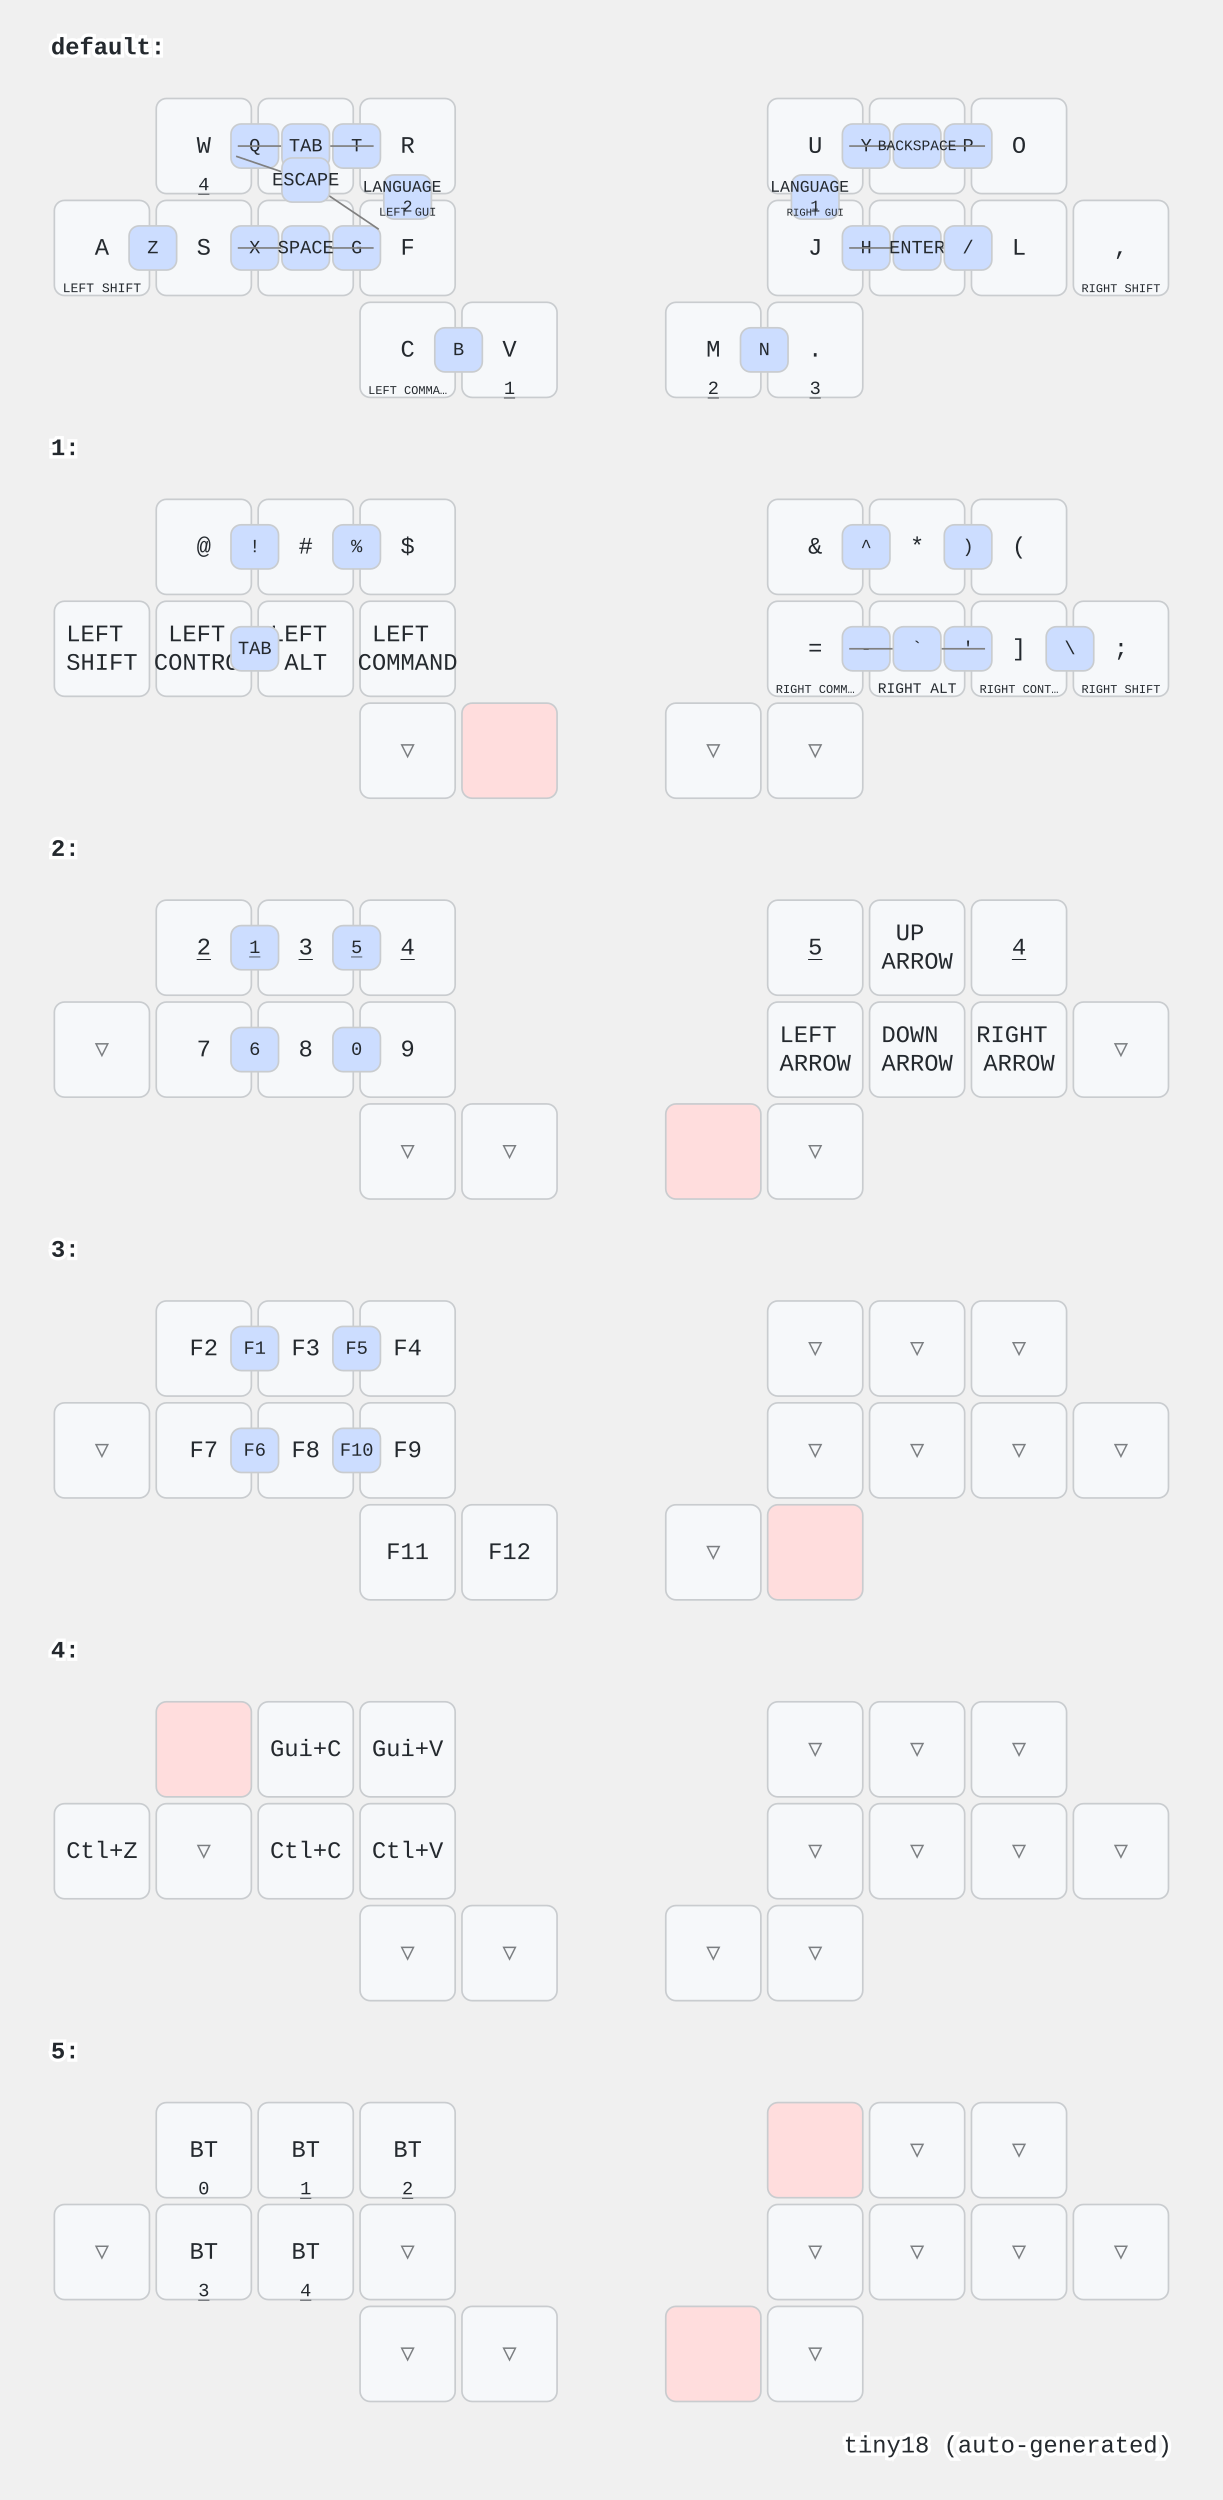
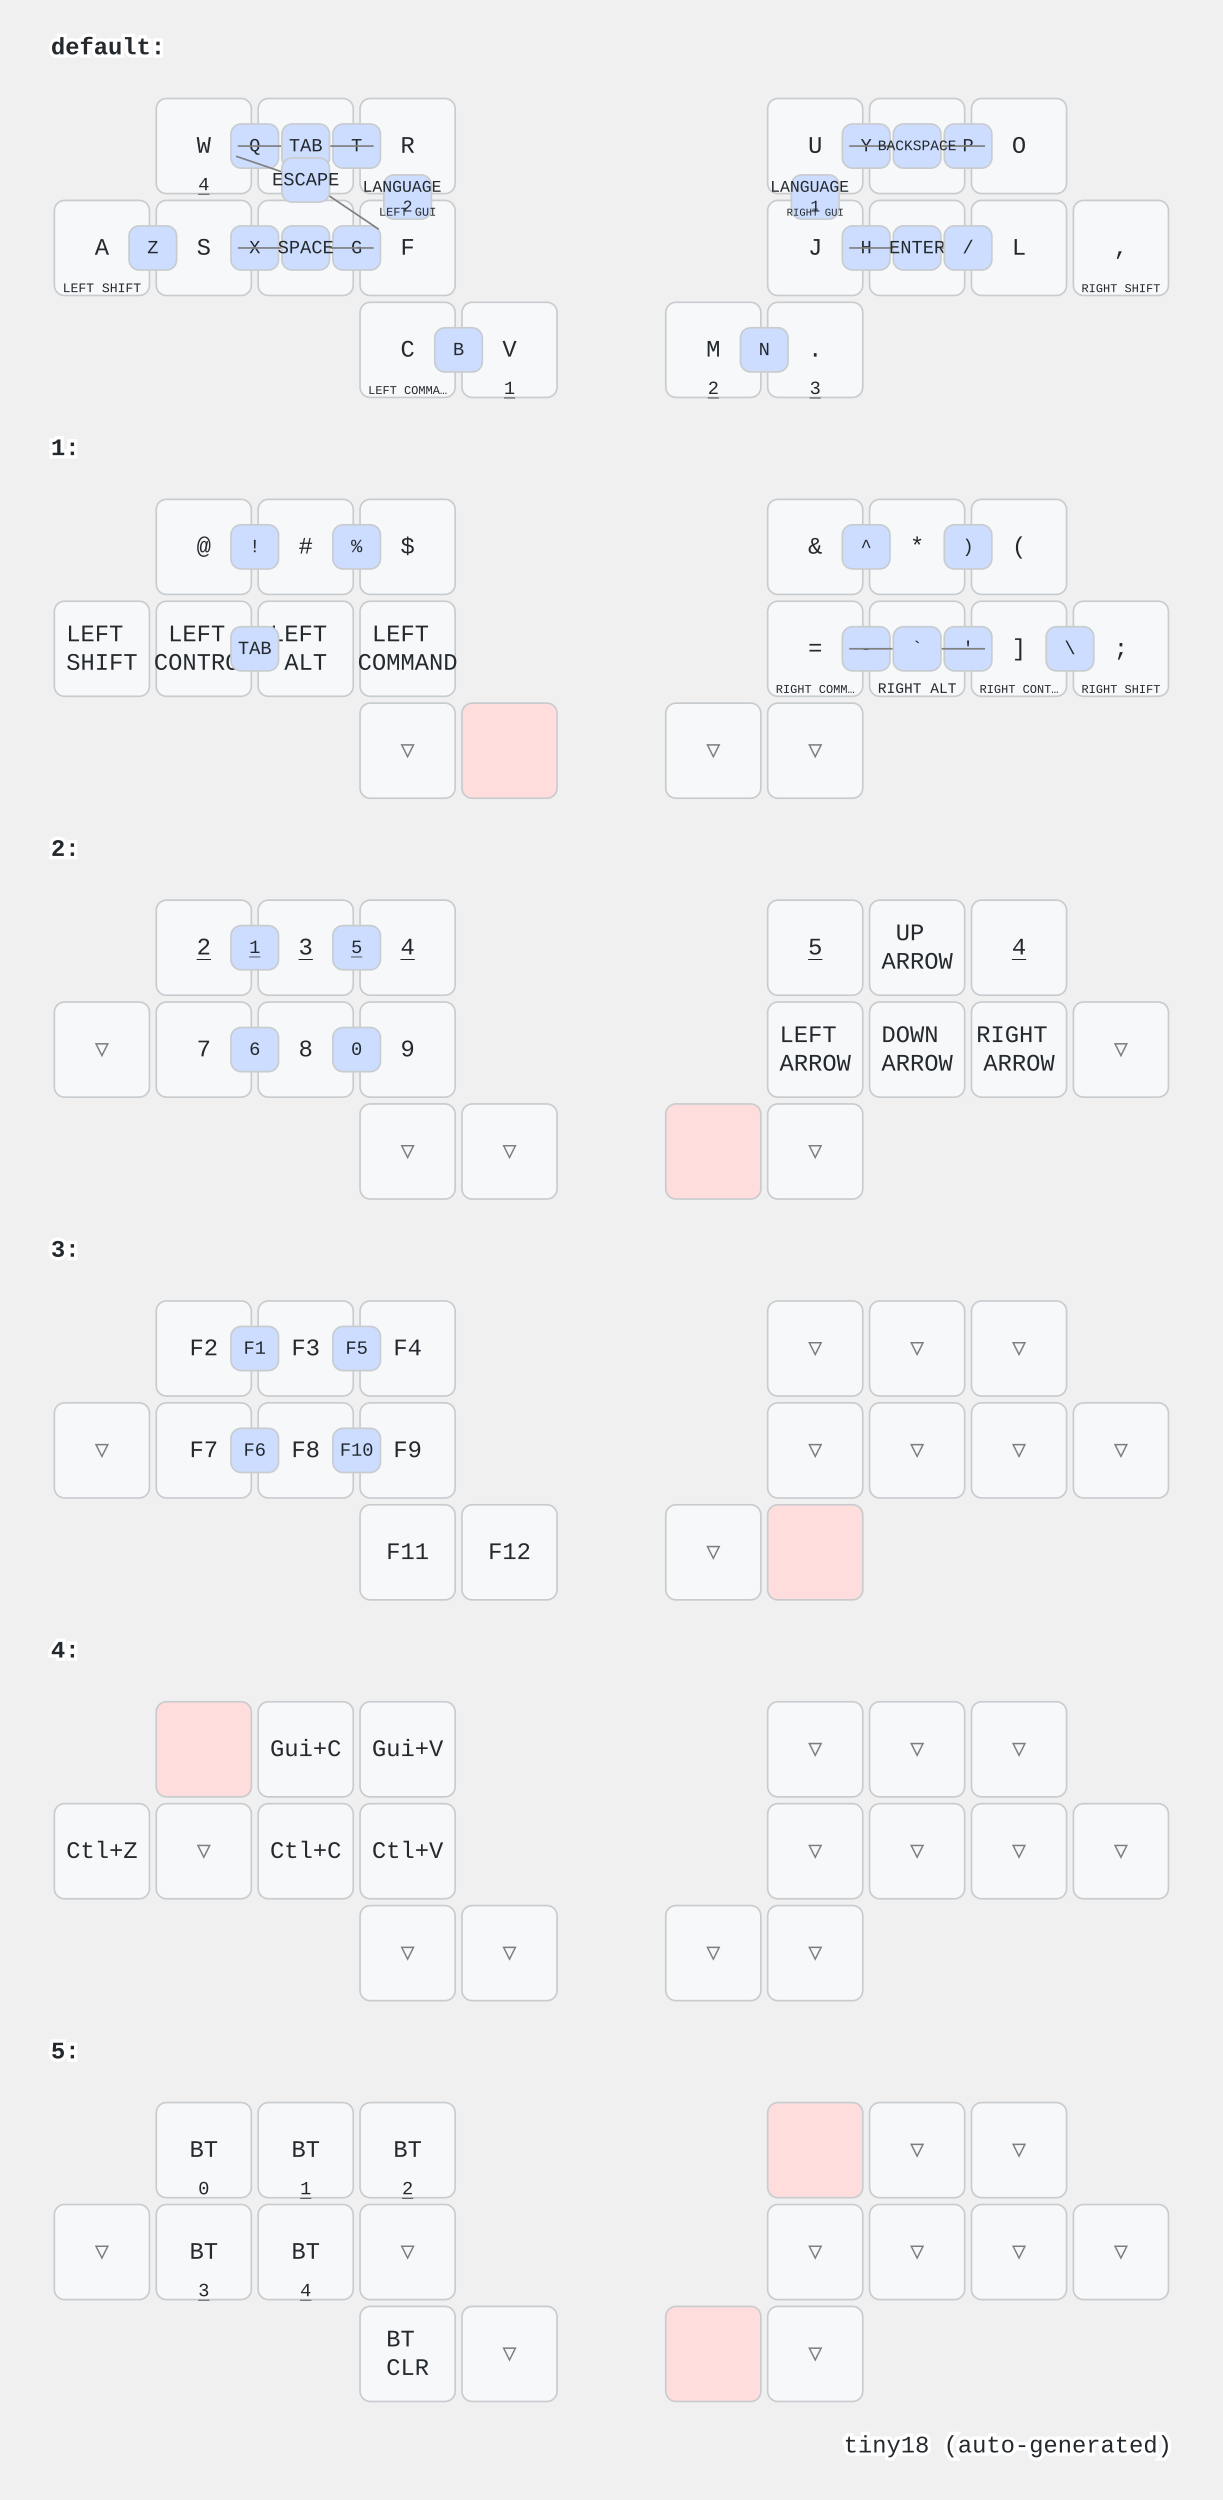
<svg xmlns="http://www.w3.org/2000/svg" width="720" height="1472" viewBox="0 0 720 1472" class="keymap">
  <style>/* inherit to force styles through use tags */
svg path {
    fill: inherit;
}

/* font and background color specifications */
svg.keymap {
    font-family: SFMono-Regular,Consolas,Liberation Mono,Menlo,monospace;
    font-size: 14px;
    font-kerning: normal;
    text-rendering: optimizeLegibility;
    fill: #24292e;
}

/* default key styling */
rect.key {
    fill: #f6f8fa;
}

rect.key, rect.combo {
    stroke: #c9cccf;
    stroke-width: 1;
}

/* default key side styling, only used is draw_key_sides is set */
rect.side {
    filter: brightness(90%);
}

/* color accent for combo boxes */
rect.combo, rect.combo-separate {
    fill: #cdf;
}

/* color accent for held keys */
rect.held, rect.combo.held {
    fill: #fdd;
}

/* color accent for ghost (optional) keys */
rect.ghost, rect.combo.ghost {
    stroke-dasharray: 4, 4;
    stroke-width: 2;
}

text {
    text-anchor: middle;
    dominant-baseline: middle;
}

/* styling for layer labels */
text.label {
    font-weight: bold;
    text-anchor: start;
    stroke: white;
    stroke-width: 4;
    paint-order: stroke;
}

/* styling for optional footer */
text.footer {
    text-anchor: end;
    dominant-baseline: auto;
    stroke: white;
    stroke-width: 4;
    paint-order: stroke;
}

/* styling for combo tap, and key non-tap label text */
text.combo, text.hold, text.shifted, text.left, text.right {
    font-size: 11px;
}

text.hold {
    text-anchor: middle;
    dominant-baseline: auto;
}

text.shifted {
    text-anchor: middle;
    dominant-baseline: hanging;
}

text.left {
    text-anchor: start;
}

text.right {
    text-anchor: end;
}

text.layer-activator {
    text-decoration: underline;
}

/* styling for hold/shifted label text in combo box */
text.combo.hold, text.combo.shifted, text.combo.left, text.combo.right {
    font-size: 8px;
}

/* lighter symbol for transparent keys */
text.trans {
    fill: #7b7e81;
}

/* styling for combo dendrons */
path.combo {
    stroke-width: 1;
    stroke: gray;
    fill: none;
}

/* Start Tabler Icons Cleanup */
/* cannot use height/width with glyphs */
.icon-tabler &gt; path {
    fill: inherit;
    stroke: inherit;
    stroke-width: 2;
}
/* hide tabler's default box */
.icon-tabler &gt; path[stroke="none"][fill="none"] {
    visibility: hidden;
}
/* End Tabler Icons Cleanup */
</style>
  <g transform="translate(30, 0)" class="layer-default">
    <text x="0" y="28" class="label" id="default">default:</text>
    <g transform="translate(0, 56)">
      <g transform="translate(90, 30)" class="key keypos-0">
        <rect rx="6" ry="6" x="-28" y="-28" width="56" height="56" class="key" />
        <text x="0" y="0" class="key tap">W</text>
        <a href="#x_x">
          <text x="0" y="26" class="key hold layer-activator">4</text>
        </a>
      </g>
      <g transform="translate(150, 30)" class="key keypos-1">
        <rect rx="6" ry="6" x="-28" y="-28" width="56" height="56" class="key" />
        <text x="0" y="0" class="key tap">E</text>
      </g>
      <g transform="translate(210, 30)" class="key keypos-2">
        <rect rx="6" ry="6" x="-28" y="-28" width="56" height="56" class="key" />
        <text x="0" y="0" class="key tap">R</text>
      </g>
      <g transform="translate(450, 30)" class="key keypos-3">
        <rect rx="6" ry="6" x="-28" y="-28" width="56" height="56" class="key" />
        <text x="0" y="0" class="key tap">U</text>
      </g>
      <g transform="translate(510, 30)" class="key keypos-4">
        <rect rx="6" ry="6" x="-28" y="-28" width="56" height="56" class="key" />
        <text x="0" y="0" class="key tap">I</text>
      </g>
      <g transform="translate(570, 30)" class="key keypos-5">
        <rect rx="6" ry="6" x="-28" y="-28" width="56" height="56" class="key" />
        <text x="0" y="0" class="key tap">O</text>
      </g>
      <g transform="translate(30, 90)" class="key keypos-6">
        <rect rx="6" ry="6" x="-28" y="-28" width="56" height="56" class="key" />
        <text x="0" y="0" class="key tap">A</text>
        <text x="0" y="26" class="key hold">
          <tspan style="font-size: 70%">LEFT SHIFT</tspan>
        </text>
      </g>
      <g transform="translate(90, 90)" class="key keypos-7">
        <rect rx="6" ry="6" x="-28" y="-28" width="56" height="56" class="key" />
        <text x="0" y="0" class="key tap">S</text>
      </g>
      <g transform="translate(150, 90)" class="key keypos-8">
        <rect rx="6" ry="6" x="-28" y="-28" width="56" height="56" class="key" />
        <text x="0" y="0" class="key tap">D</text>
      </g>
      <g transform="translate(210, 90)" class="key keypos-9">
        <rect rx="6" ry="6" x="-28" y="-28" width="56" height="56" class="key" />
        <text x="0" y="0" class="key tap">F</text>
      </g>
      <g transform="translate(450, 90)" class="key keypos-10">
        <rect rx="6" ry="6" x="-28" y="-28" width="56" height="56" class="key" />
        <text x="0" y="0" class="key tap">J</text>
      </g>
      <g transform="translate(510, 90)" class="key keypos-11">
        <rect rx="6" ry="6" x="-28" y="-28" width="56" height="56" class="key" />
        <text x="0" y="0" class="key tap">K</text>
      </g>
      <g transform="translate(570, 90)" class="key keypos-12">
        <rect rx="6" ry="6" x="-28" y="-28" width="56" height="56" class="key" />
        <text x="0" y="0" class="key tap">L</text>
      </g>
      <g transform="translate(630, 90)" class="key keypos-13">
        <rect rx="6" ry="6" x="-28" y="-28" width="56" height="56" class="key" />
        <text x="0" y="0" class="key tap">,</text>
        <text x="0" y="26" class="key hold">
          <tspan style="font-size: 64%">RIGHT SHIFT</tspan>
        </text>
      </g>
      <g transform="translate(210, 150)" class="key keypos-14">
        <rect rx="6" ry="6" x="-28" y="-28" width="56" height="56" class="key" />
        <text x="0" y="0" class="key tap">C</text>
        <text x="0" y="26" class="key hold">
          <tspan style="font-size: 64%">LEFT COMMA…</tspan>
        </text>
      </g>
      <g transform="translate(270, 150)" class="key keypos-15">
        <rect rx="6" ry="6" x="-28" y="-28" width="56" height="56" class="key" />
        <text x="0" y="0" class="key tap">V</text>
        <a href="#x_x">
          <text x="0" y="26" class="key hold layer-activator">1</text>
        </a>
      </g>
      <g transform="translate(390, 150)" class="key keypos-16">
        <rect rx="6" ry="6" x="-28" y="-28" width="56" height="56" class="key" />
        <text x="0" y="0" class="key tap">M</text>
        <a href="#x_x">
          <text x="0" y="26" class="key hold layer-activator">2</text>
        </a>
      </g>
      <g transform="translate(450, 150)" class="key keypos-17">
        <rect rx="6" ry="6" x="-28" y="-28" width="56" height="56" class="key" />
        <text x="0" y="0" class="key tap">.</text>
        <a href="#x_x">
          <text x="0" y="26" class="key hold layer-activator">3</text>
        </a>
      </g>
      <g class="combo combopos-0">
        <rect rx="6" ry="6" x="106" y="17" width="28" height="26" class="combo" />
        <text x="120" y="30" class="combo tap">Q</text>
      </g>
      <g class="combo combopos-1">
        <rect rx="6" ry="6" x="166" y="17" width="28" height="26" class="combo" />
        <text x="180" y="30" class="combo tap">T</text>
      </g>
      <g class="combo combopos-2">
        <rect rx="6" ry="6" x="466" y="17" width="28" height="26" class="combo" />
        <text x="480" y="30" class="combo tap">Y</text>
      </g>
      <g class="combo combopos-3">
        <rect rx="6" ry="6" x="526" y="17" width="28" height="26" class="combo" />
        <text x="540" y="30" class="combo tap">P</text>
      </g>
      <g class="combo combopos-4">
        <rect rx="6" ry="6" x="166" y="77" width="28" height="26" class="combo" />
        <text x="180" y="90" class="combo tap">G</text>
      </g>
      <g class="combo combopos-5">
        <path d="M150,30 l-40,0" class="combo" />
        <path d="M150,30 l40,0" class="combo" />
        <rect rx="6" ry="6" x="136" y="17" width="28" height="26" class="combo" />
        <text x="150" y="30" class="combo tap">TAB</text>
      </g>
      <g class="combo combopos-6">
        <rect rx="6" ry="6" x="466" y="77" width="28" height="26" class="combo" />
        <text x="480" y="90" class="combo tap">H</text>
      </g>
      <g class="combo combopos-7">
        <path d="M510,90 l-40,0" class="combo" />
        <path d="M510,90 l40,0" class="combo" />
        <rect rx="6" ry="6" x="496" y="77" width="28" height="26" class="combo" />
        <text x="510" y="90" class="combo tap">ENTER</text>
      </g>
      <g class="combo combopos-8">
        <rect rx="6" ry="6" x="106" y="77" width="28" height="26" class="combo" />
        <text x="120" y="90" class="combo tap">X</text>
      </g>
      <g class="combo combopos-9">
        <rect rx="6" ry="6" x="46" y="77" width="28" height="26" class="combo" />
        <text x="60" y="90" class="combo tap">Z</text>
      </g>
      <g class="combo combopos-10">
        <rect rx="6" ry="6" x="196" y="47" width="28" height="26" class="combo" />
        <text x="210" y="60" class="combo tap">
          <tspan x="210" dy="-0.6em" style="font-size: 88%">LANGUAGE</tspan>
          <tspan x="210" dy="1.2em" style="font-size: 88%">2</tspan>
        </text>
        <text x="210" y="71" class="combo hold">
          <tspan style="font-size: 88%">LEFT GUI</tspan>
        </text>
      </g>
      <g class="combo combopos-11">
        <rect rx="6" ry="6" x="226" y="137" width="28" height="26" class="combo" />
        <text x="240" y="150" class="combo tap">B</text>
      </g>
      <g class="combo combopos-12">
        <path d="M510,30 l-40,0" class="combo" />
        <path d="M510,30 l40,0" class="combo" />
        <rect rx="6" ry="6" x="496" y="17" width="28" height="26" class="combo" />
        <text x="510" y="30" class="combo tap">
          <tspan style="font-size: 78%">BACKSPACE</tspan>
        </text>
      </g>
      <g class="combo combopos-13">
        <rect rx="6" ry="6" x="436" y="47" width="28" height="26" class="combo" />
        <text x="450" y="60" class="combo tap">
          <tspan x="450" dy="-0.6em" style="font-size: 88%">LANGUAGE</tspan>
          <tspan x="450" dy="1.2em" style="font-size: 88%">1</tspan>
        </text>
        <text x="450" y="71" class="combo hold">
          <tspan style="font-size: 78%">RIGHT GUI</tspan>
        </text>
      </g>
      <g class="combo combopos-14">
        <path d="M150,50 l-41,-14" class="combo" />
        <path d="M150,50 l43,29" class="combo" />
        <rect rx="6" ry="6" x="136" y="37" width="28" height="26" class="combo" />
        <text x="150" y="50" class="combo tap">ESCAPE</text>
      </g>
      <g class="combo combopos-15">
        <path d="M150,90 l-40,0" class="combo" />
        <path d="M150,90 l40,0" class="combo" />
        <rect rx="6" ry="6" x="136" y="77" width="28" height="26" class="combo" />
        <text x="150" y="90" class="combo tap">SPACE</text>
      </g>
      <g class="combo combopos-16">
        <rect rx="6" ry="6" x="526" y="77" width="28" height="26" class="combo" />
        <text x="540" y="90" class="combo tap">/</text>
      </g>
      <g class="combo combopos-17">
        <rect rx="6" ry="6" x="406" y="137" width="28" height="26" class="combo" />
        <text x="420" y="150" class="combo tap">N</text>
      </g>
    </g>
  </g>
  <g transform="translate(30, 236)" class="layer-1">
    <text x="0" y="28" class="label" id="x_x">1:</text>
    <g transform="translate(0, 56)">
      <g transform="translate(90, 30)" class="key keypos-0">
        <rect rx="6" ry="6" x="-28" y="-28" width="56" height="56" class="key" />
        <text x="0" y="0" class="key tap">@</text>
      </g>
      <g transform="translate(150, 30)" class="key keypos-1">
        <rect rx="6" ry="6" x="-28" y="-28" width="56" height="56" class="key" />
        <text x="0" y="0" class="key tap">#</text>
      </g>
      <g transform="translate(210, 30)" class="key keypos-2">
        <rect rx="6" ry="6" x="-28" y="-28" width="56" height="56" class="key" />
        <text x="0" y="0" class="key tap">$</text>
      </g>
      <g transform="translate(450, 30)" class="key keypos-3">
        <rect rx="6" ry="6" x="-28" y="-28" width="56" height="56" class="key" />
        <text x="0" y="0" class="key tap">&amp;</text>
      </g>
      <g transform="translate(510, 30)" class="key keypos-4">
        <rect rx="6" ry="6" x="-28" y="-28" width="56" height="56" class="key" />
        <text x="0" y="0" class="key tap">*</text>
      </g>
      <g transform="translate(570, 30)" class="key keypos-5">
        <rect rx="6" ry="6" x="-28" y="-28" width="56" height="56" class="key" />
        <text x="0" y="0" class="key tap">(</text>
      </g>
      <g transform="translate(30, 90)" class="key keypos-6">
        <rect rx="6" ry="6" x="-28" y="-28" width="56" height="56" class="key" />
        <text x="0" y="0" class="key tap">
          <tspan x="0" dy="-0.6em">LEFT</tspan>
          <tspan x="0" dy="1.2em">SHIFT</tspan>
        </text>
      </g>
      <g transform="translate(90, 90)" class="key keypos-7">
        <rect rx="6" ry="6" x="-28" y="-28" width="56" height="56" class="key" />
        <text x="0" y="0" class="key tap">
          <tspan x="0" dy="-0.6em">LEFT</tspan>
          <tspan x="0" dy="1.2em">CONTROL</tspan>
        </text>
      </g>
      <g transform="translate(150, 90)" class="key keypos-8">
        <rect rx="6" ry="6" x="-28" y="-28" width="56" height="56" class="key" />
        <text x="0" y="0" class="key tap">
          <tspan x="0" dy="-0.6em">LEFT</tspan>
          <tspan x="0" dy="1.2em">ALT</tspan>
        </text>
      </g>
      <g transform="translate(210, 90)" class="key keypos-9">
        <rect rx="6" ry="6" x="-28" y="-28" width="56" height="56" class="key" />
        <text x="0" y="0" class="key tap">
          <tspan x="0" dy="-0.6em">LEFT</tspan>
          <tspan x="0" dy="1.2em">COMMAND</tspan>
        </text>
      </g>
      <g transform="translate(450, 90)" class="key keypos-10">
        <rect rx="6" ry="6" x="-28" y="-28" width="56" height="56" class="key" />
        <text x="0" y="0" class="key tap">=</text>
        <text x="0" y="26" class="key hold">
          <tspan style="font-size: 64%">RIGHT COMM…</tspan>
        </text>
      </g>
      <g transform="translate(510, 90)" class="key keypos-11">
        <rect rx="6" ry="6" x="-28" y="-28" width="56" height="56" class="key" />
        <text x="0" y="0" class="key tap">[</text>
        <text x="0" y="26" class="key hold">
          <tspan style="font-size: 78%">RIGHT ALT</tspan>
        </text>
      </g>
      <g transform="translate(570, 90)" class="key keypos-12">
        <rect rx="6" ry="6" x="-28" y="-28" width="56" height="56" class="key" />
        <text x="0" y="0" class="key tap">]</text>
        <text x="0" y="26" class="key hold">
          <tspan style="font-size: 64%">RIGHT CONT…</tspan>
        </text>
      </g>
      <g transform="translate(630, 90)" class="key keypos-13">
        <rect rx="6" ry="6" x="-28" y="-28" width="56" height="56" class="key" />
        <text x="0" y="0" class="key tap">;</text>
        <text x="0" y="26" class="key hold">
          <tspan style="font-size: 64%">RIGHT SHIFT</tspan>
        </text>
      </g>
      <g transform="translate(210, 150)" class="key trans keypos-14">
        <rect rx="6" ry="6" x="-28" y="-28" width="56" height="56" class="key trans" />
        <text x="0" y="0" class="key trans tap">▽</text>
      </g>
      <g transform="translate(270, 150)" class="key held keypos-15">
        <rect rx="6" ry="6" x="-28" y="-28" width="56" height="56" class="key held" />
      </g>
      <g transform="translate(390, 150)" class="key trans keypos-16">
        <rect rx="6" ry="6" x="-28" y="-28" width="56" height="56" class="key trans" />
        <text x="0" y="0" class="key trans tap">▽</text>
      </g>
      <g transform="translate(450, 150)" class="key trans keypos-17">
        <rect rx="6" ry="6" x="-28" y="-28" width="56" height="56" class="key trans" />
        <text x="0" y="0" class="key trans tap">▽</text>
      </g>
      <g class="combo combopos-0">
        <rect rx="6" ry="6" x="106" y="17" width="28" height="26" class="combo" />
        <text x="120" y="30" class="combo tap">!</text>
      </g>
      <g class="combo combopos-1">
        <rect rx="6" ry="6" x="166" y="17" width="28" height="26" class="combo" />
        <text x="180" y="30" class="combo tap">%</text>
      </g>
      <g class="combo combopos-2">
        <rect rx="6" ry="6" x="466" y="17" width="28" height="26" class="combo" />
        <text x="480" y="30" class="combo tap">^</text>
      </g>
      <g class="combo combopos-3">
        <rect rx="6" ry="6" x="526" y="17" width="28" height="26" class="combo" />
        <text x="540" y="30" class="combo tap">)</text>
      </g>
      <g class="combo combopos-4">
        <rect rx="6" ry="6" x="106" y="77" width="28" height="26" class="combo" />
        <text x="120" y="90" class="combo tap">TAB</text>
      </g>
      <g class="combo combopos-5">
        <rect rx="6" ry="6" x="466" y="77" width="28" height="26" class="combo" />
        <text x="480" y="90" class="combo tap">-</text>
      </g>
      <g class="combo combopos-6">
        <rect rx="6" ry="6" x="586" y="77" width="28" height="26" class="combo" />
        <text x="600" y="90" class="combo tap">\</text>
      </g>
      <g class="combo combopos-7">
        <rect rx="6" ry="6" x="526" y="77" width="28" height="26" class="combo" />
        <text x="540" y="90" class="combo tap">'</text>
      </g>
      <g class="combo combopos-8">
        <path d="M510,90 l-40,0" class="combo" />
        <path d="M510,90 l40,0" class="combo" />
        <rect rx="6" ry="6" x="496" y="77" width="28" height="26" class="combo" />
        <text x="510" y="90" class="combo tap">`</text>
      </g>
    </g>
  </g>
  <g transform="translate(30, 472)" class="layer-2">
    <text x="0" y="28" class="label" id="x_x">2:</text>
    <g transform="translate(0, 56)">
      <g transform="translate(90, 30)" class="key keypos-0">
        <rect rx="6" ry="6" x="-28" y="-28" width="56" height="56" class="key" />
        <a href="#x_x">
          <text x="0" y="0" class="key tap layer-activator">2</text>
        </a>
      </g>
      <g transform="translate(150, 30)" class="key keypos-1">
        <rect rx="6" ry="6" x="-28" y="-28" width="56" height="56" class="key" />
        <a href="#x_x">
          <text x="0" y="0" class="key tap layer-activator">3</text>
        </a>
      </g>
      <g transform="translate(210, 30)" class="key keypos-2">
        <rect rx="6" ry="6" x="-28" y="-28" width="56" height="56" class="key" />
        <a href="#x_x">
          <text x="0" y="0" class="key tap layer-activator">4</text>
        </a>
      </g>
      <g transform="translate(450, 30)" class="key keypos-3">
        <rect rx="6" ry="6" x="-28" y="-28" width="56" height="56" class="key" />
        <a href="#x_x">
          <text x="0" y="0" class="key tap layer-activator">5</text>
        </a>
      </g>
      <g transform="translate(510, 30)" class="key keypos-4">
        <rect rx="6" ry="6" x="-28" y="-28" width="56" height="56" class="key" />
        <text x="0" y="0" class="key tap">
          <tspan x="0" dy="-0.6em">UP</tspan>
          <tspan x="0" dy="1.2em">ARROW</tspan>
        </text>
      </g>
      <g transform="translate(570, 30)" class="key keypos-5">
        <rect rx="6" ry="6" x="-28" y="-28" width="56" height="56" class="key" />
        <a href="#x_x">
          <text x="0" y="0" class="key tap layer-activator">4</text>
        </a>
      </g>
      <g transform="translate(30, 90)" class="key trans keypos-6">
        <rect rx="6" ry="6" x="-28" y="-28" width="56" height="56" class="key trans" />
        <text x="0" y="0" class="key trans tap">▽</text>
      </g>
      <g transform="translate(90, 90)" class="key keypos-7">
        <rect rx="6" ry="6" x="-28" y="-28" width="56" height="56" class="key" />
        <text x="0" y="0" class="key tap">7</text>
      </g>
      <g transform="translate(150, 90)" class="key keypos-8">
        <rect rx="6" ry="6" x="-28" y="-28" width="56" height="56" class="key" />
        <text x="0" y="0" class="key tap">8</text>
      </g>
      <g transform="translate(210, 90)" class="key keypos-9">
        <rect rx="6" ry="6" x="-28" y="-28" width="56" height="56" class="key" />
        <text x="0" y="0" class="key tap">9</text>
      </g>
      <g transform="translate(450, 90)" class="key keypos-10">
        <rect rx="6" ry="6" x="-28" y="-28" width="56" height="56" class="key" />
        <text x="0" y="0" class="key tap">
          <tspan x="0" dy="-0.6em">LEFT</tspan>
          <tspan x="0" dy="1.2em">ARROW</tspan>
        </text>
      </g>
      <g transform="translate(510, 90)" class="key keypos-11">
        <rect rx="6" ry="6" x="-28" y="-28" width="56" height="56" class="key" />
        <text x="0" y="0" class="key tap">
          <tspan x="0" dy="-0.6em">DOWN</tspan>
          <tspan x="0" dy="1.2em">ARROW</tspan>
        </text>
      </g>
      <g transform="translate(570, 90)" class="key keypos-12">
        <rect rx="6" ry="6" x="-28" y="-28" width="56" height="56" class="key" />
        <text x="0" y="0" class="key tap">
          <tspan x="0" dy="-0.6em">RIGHT</tspan>
          <tspan x="0" dy="1.2em">ARROW</tspan>
        </text>
      </g>
      <g transform="translate(630, 90)" class="key trans keypos-13">
        <rect rx="6" ry="6" x="-28" y="-28" width="56" height="56" class="key trans" />
        <text x="0" y="0" class="key trans tap">▽</text>
      </g>
      <g transform="translate(210, 150)" class="key trans keypos-14">
        <rect rx="6" ry="6" x="-28" y="-28" width="56" height="56" class="key trans" />
        <text x="0" y="0" class="key trans tap">▽</text>
      </g>
      <g transform="translate(270, 150)" class="key trans keypos-15">
        <rect rx="6" ry="6" x="-28" y="-28" width="56" height="56" class="key trans" />
        <text x="0" y="0" class="key trans tap">▽</text>
      </g>
      <g transform="translate(390, 150)" class="key held keypos-16">
        <rect rx="6" ry="6" x="-28" y="-28" width="56" height="56" class="key held" />
      </g>
      <g transform="translate(450, 150)" class="key trans keypos-17">
        <rect rx="6" ry="6" x="-28" y="-28" width="56" height="56" class="key trans" />
        <text x="0" y="0" class="key trans tap">▽</text>
      </g>
      <g class="combo combopos-0">
        <rect rx="6" ry="6" x="106" y="17" width="28" height="26" class="combo" />
        <a href="#x_x">
          <text x="120" y="30" class="combo tap layer-activator">1</text>
        </a>
      </g>
      <g class="combo combopos-1">
        <rect rx="6" ry="6" x="166" y="17" width="28" height="26" class="combo" />
        <a href="#x_x">
          <text x="180" y="30" class="combo tap layer-activator">5</text>
        </a>
      </g>
      <g class="combo combopos-2">
        <rect rx="6" ry="6" x="106" y="77" width="28" height="26" class="combo" />
        <text x="120" y="90" class="combo tap">6</text>
      </g>
      <g class="combo combopos-3">
        <rect rx="6" ry="6" x="166" y="77" width="28" height="26" class="combo" />
        <text x="180" y="90" class="combo tap">0</text>
      </g>
    </g>
  </g>
  <g transform="translate(30, 708)" class="layer-3">
    <text x="0" y="28" class="label" id="x_x">3:</text>
    <g transform="translate(0, 56)">
      <g transform="translate(90, 30)" class="key keypos-0">
        <rect rx="6" ry="6" x="-28" y="-28" width="56" height="56" class="key" />
        <text x="0" y="0" class="key tap">F2</text>
      </g>
      <g transform="translate(150, 30)" class="key keypos-1">
        <rect rx="6" ry="6" x="-28" y="-28" width="56" height="56" class="key" />
        <text x="0" y="0" class="key tap">F3</text>
      </g>
      <g transform="translate(210, 30)" class="key keypos-2">
        <rect rx="6" ry="6" x="-28" y="-28" width="56" height="56" class="key" />
        <text x="0" y="0" class="key tap">F4</text>
      </g>
      <g transform="translate(450, 30)" class="key trans keypos-3">
        <rect rx="6" ry="6" x="-28" y="-28" width="56" height="56" class="key trans" />
        <text x="0" y="0" class="key trans tap">▽</text>
      </g>
      <g transform="translate(510, 30)" class="key trans keypos-4">
        <rect rx="6" ry="6" x="-28" y="-28" width="56" height="56" class="key trans" />
        <text x="0" y="0" class="key trans tap">▽</text>
      </g>
      <g transform="translate(570, 30)" class="key trans keypos-5">
        <rect rx="6" ry="6" x="-28" y="-28" width="56" height="56" class="key trans" />
        <text x="0" y="0" class="key trans tap">▽</text>
      </g>
      <g transform="translate(30, 90)" class="key trans keypos-6">
        <rect rx="6" ry="6" x="-28" y="-28" width="56" height="56" class="key trans" />
        <text x="0" y="0" class="key trans tap">▽</text>
      </g>
      <g transform="translate(90, 90)" class="key keypos-7">
        <rect rx="6" ry="6" x="-28" y="-28" width="56" height="56" class="key" />
        <text x="0" y="0" class="key tap">F7</text>
      </g>
      <g transform="translate(150, 90)" class="key keypos-8">
        <rect rx="6" ry="6" x="-28" y="-28" width="56" height="56" class="key" />
        <text x="0" y="0" class="key tap">F8</text>
      </g>
      <g transform="translate(210, 90)" class="key keypos-9">
        <rect rx="6" ry="6" x="-28" y="-28" width="56" height="56" class="key" />
        <text x="0" y="0" class="key tap">F9</text>
      </g>
      <g transform="translate(450, 90)" class="key trans keypos-10">
        <rect rx="6" ry="6" x="-28" y="-28" width="56" height="56" class="key trans" />
        <text x="0" y="0" class="key trans tap">▽</text>
      </g>
      <g transform="translate(510, 90)" class="key trans keypos-11">
        <rect rx="6" ry="6" x="-28" y="-28" width="56" height="56" class="key trans" />
        <text x="0" y="0" class="key trans tap">▽</text>
      </g>
      <g transform="translate(570, 90)" class="key trans keypos-12">
        <rect rx="6" ry="6" x="-28" y="-28" width="56" height="56" class="key trans" />
        <text x="0" y="0" class="key trans tap">▽</text>
      </g>
      <g transform="translate(630, 90)" class="key trans keypos-13">
        <rect rx="6" ry="6" x="-28" y="-28" width="56" height="56" class="key trans" />
        <text x="0" y="0" class="key trans tap">▽</text>
      </g>
      <g transform="translate(210, 150)" class="key keypos-14">
        <rect rx="6" ry="6" x="-28" y="-28" width="56" height="56" class="key" />
        <text x="0" y="0" class="key tap">F11</text>
      </g>
      <g transform="translate(270, 150)" class="key keypos-15">
        <rect rx="6" ry="6" x="-28" y="-28" width="56" height="56" class="key" />
        <text x="0" y="0" class="key tap">F12</text>
      </g>
      <g transform="translate(390, 150)" class="key trans keypos-16">
        <rect rx="6" ry="6" x="-28" y="-28" width="56" height="56" class="key trans" />
        <text x="0" y="0" class="key trans tap">▽</text>
      </g>
      <g transform="translate(450, 150)" class="key held keypos-17">
        <rect rx="6" ry="6" x="-28" y="-28" width="56" height="56" class="key held" />
      </g>
      <g class="combo combopos-0">
        <rect rx="6" ry="6" x="106" y="17" width="28" height="26" class="combo" />
        <text x="120" y="30" class="combo tap">F1</text>
      </g>
      <g class="combo combopos-1">
        <rect rx="6" ry="6" x="166" y="17" width="28" height="26" class="combo" />
        <text x="180" y="30" class="combo tap">F5</text>
      </g>
      <g class="combo combopos-2">
        <rect rx="6" ry="6" x="106" y="77" width="28" height="26" class="combo" />
        <text x="120" y="90" class="combo tap">F6</text>
      </g>
      <g class="combo combopos-3">
        <rect rx="6" ry="6" x="166" y="77" width="28" height="26" class="combo" />
        <text x="180" y="90" class="combo tap">F10</text>
      </g>
    </g>
  </g>
  <g transform="translate(30, 944)" class="layer-4">
    <text x="0" y="28" class="label" id="x_x">4:</text>
    <g transform="translate(0, 56)">
      <g transform="translate(90, 30)" class="key held keypos-0">
        <rect rx="6" ry="6" x="-28" y="-28" width="56" height="56" class="key held" />
      </g>
      <g transform="translate(150, 30)" class="key keypos-1">
        <rect rx="6" ry="6" x="-28" y="-28" width="56" height="56" class="key" />
        <text x="0" y="0" class="key tap">Gui+C</text>
      </g>
      <g transform="translate(210, 30)" class="key keypos-2">
        <rect rx="6" ry="6" x="-28" y="-28" width="56" height="56" class="key" />
        <text x="0" y="0" class="key tap">Gui+V</text>
      </g>
      <g transform="translate(450, 30)" class="key trans keypos-3">
        <rect rx="6" ry="6" x="-28" y="-28" width="56" height="56" class="key trans" />
        <text x="0" y="0" class="key trans tap">▽</text>
      </g>
      <g transform="translate(510, 30)" class="key trans keypos-4">
        <rect rx="6" ry="6" x="-28" y="-28" width="56" height="56" class="key trans" />
        <text x="0" y="0" class="key trans tap">▽</text>
      </g>
      <g transform="translate(570, 30)" class="key trans keypos-5">
        <rect rx="6" ry="6" x="-28" y="-28" width="56" height="56" class="key trans" />
        <text x="0" y="0" class="key trans tap">▽</text>
      </g>
      <g transform="translate(30, 90)" class="key keypos-6">
        <rect rx="6" ry="6" x="-28" y="-28" width="56" height="56" class="key" />
        <text x="0" y="0" class="key tap">Ctl+Z</text>
      </g>
      <g transform="translate(90, 90)" class="key trans keypos-7">
        <rect rx="6" ry="6" x="-28" y="-28" width="56" height="56" class="key trans" />
        <text x="0" y="0" class="key trans tap">▽</text>
      </g>
      <g transform="translate(150, 90)" class="key keypos-8">
        <rect rx="6" ry="6" x="-28" y="-28" width="56" height="56" class="key" />
        <text x="0" y="0" class="key tap">Ctl+C</text>
      </g>
      <g transform="translate(210, 90)" class="key keypos-9">
        <rect rx="6" ry="6" x="-28" y="-28" width="56" height="56" class="key" />
        <text x="0" y="0" class="key tap">Ctl+V</text>
      </g>
      <g transform="translate(450, 90)" class="key trans keypos-10">
        <rect rx="6" ry="6" x="-28" y="-28" width="56" height="56" class="key trans" />
        <text x="0" y="0" class="key trans tap">▽</text>
      </g>
      <g transform="translate(510, 90)" class="key trans keypos-11">
        <rect rx="6" ry="6" x="-28" y="-28" width="56" height="56" class="key trans" />
        <text x="0" y="0" class="key trans tap">▽</text>
      </g>
      <g transform="translate(570, 90)" class="key trans keypos-12">
        <rect rx="6" ry="6" x="-28" y="-28" width="56" height="56" class="key trans" />
        <text x="0" y="0" class="key trans tap">▽</text>
      </g>
      <g transform="translate(630, 90)" class="key trans keypos-13">
        <rect rx="6" ry="6" x="-28" y="-28" width="56" height="56" class="key trans" />
        <text x="0" y="0" class="key trans tap">▽</text>
      </g>
      <g transform="translate(210, 150)" class="key trans keypos-14">
        <rect rx="6" ry="6" x="-28" y="-28" width="56" height="56" class="key trans" />
        <text x="0" y="0" class="key trans tap">▽</text>
      </g>
      <g transform="translate(270, 150)" class="key trans keypos-15">
        <rect rx="6" ry="6" x="-28" y="-28" width="56" height="56" class="key trans" />
        <text x="0" y="0" class="key trans tap">▽</text>
      </g>
      <g transform="translate(390, 150)" class="key trans keypos-16">
        <rect rx="6" ry="6" x="-28" y="-28" width="56" height="56" class="key trans" />
        <text x="0" y="0" class="key trans tap">▽</text>
      </g>
      <g transform="translate(450, 150)" class="key trans keypos-17">
        <rect rx="6" ry="6" x="-28" y="-28" width="56" height="56" class="key trans" />
        <text x="0" y="0" class="key trans tap">▽</text>
      </g>
    </g>
  </g>
  <g transform="translate(30, 1180)" class="layer-5">
    <text x="0" y="28" class="label" id="x_x">5:</text>
    <g transform="translate(0, 56)">
      <g transform="translate(90, 30)" class="key keypos-0">
        <rect rx="6" ry="6" x="-28" y="-28" width="56" height="56" class="key" />
        <text x="0" y="0" class="key tap">BT</text>
        <text x="0" y="26" class="key hold">0</text>
      </g>
      <g transform="translate(150, 30)" class="key keypos-1">
        <rect rx="6" ry="6" x="-28" y="-28" width="56" height="56" class="key" />
        <text x="0" y="0" class="key tap">BT</text>
        <a href="#x_x">
          <text x="0" y="26" class="key hold layer-activator">1</text>
        </a>
      </g>
      <g transform="translate(210, 30)" class="key keypos-2">
        <rect rx="6" ry="6" x="-28" y="-28" width="56" height="56" class="key" />
        <text x="0" y="0" class="key tap">BT</text>
        <a href="#x_x">
          <text x="0" y="26" class="key hold layer-activator">2</text>
        </a>
      </g>
      <g transform="translate(450, 30)" class="key held keypos-3">
        <rect rx="6" ry="6" x="-28" y="-28" width="56" height="56" class="key held" />
      </g>
      <g transform="translate(510, 30)" class="key trans keypos-4">
        <rect rx="6" ry="6" x="-28" y="-28" width="56" height="56" class="key trans" />
        <text x="0" y="0" class="key trans tap">▽</text>
      </g>
      <g transform="translate(570, 30)" class="key trans keypos-5">
        <rect rx="6" ry="6" x="-28" y="-28" width="56" height="56" class="key trans" />
        <text x="0" y="0" class="key trans tap">▽</text>
      </g>
      <g transform="translate(30, 90)" class="key trans keypos-6">
        <rect rx="6" ry="6" x="-28" y="-28" width="56" height="56" class="key trans" />
        <text x="0" y="0" class="key trans tap">▽</text>
      </g>
      <g transform="translate(90, 90)" class="key keypos-7">
        <rect rx="6" ry="6" x="-28" y="-28" width="56" height="56" class="key" />
        <text x="0" y="0" class="key tap">BT</text>
        <a href="#x_x">
          <text x="0" y="26" class="key hold layer-activator">3</text>
        </a>
      </g>
      <g transform="translate(150, 90)" class="key keypos-8">
        <rect rx="6" ry="6" x="-28" y="-28" width="56" height="56" class="key" />
        <text x="0" y="0" class="key tap">BT</text>
        <a href="#x_x">
          <text x="0" y="26" class="key hold layer-activator">4</text>
        </a>
      </g>
      <g transform="translate(210, 90)" class="key trans keypos-9">
        <rect rx="6" ry="6" x="-28" y="-28" width="56" height="56" class="key trans" />
        <text x="0" y="0" class="key trans tap">▽</text>
      </g>
      <g transform="translate(450, 90)" class="key trans keypos-10">
        <rect rx="6" ry="6" x="-28" y="-28" width="56" height="56" class="key trans" />
        <text x="0" y="0" class="key trans tap">▽</text>
      </g>
      <g transform="translate(510, 90)" class="key trans keypos-11">
        <rect rx="6" ry="6" x="-28" y="-28" width="56" height="56" class="key trans" />
        <text x="0" y="0" class="key trans tap">▽</text>
      </g>
      <g transform="translate(570, 90)" class="key trans keypos-12">
        <rect rx="6" ry="6" x="-28" y="-28" width="56" height="56" class="key trans" />
        <text x="0" y="0" class="key trans tap">▽</text>
      </g>
      <g transform="translate(630, 90)" class="key trans keypos-13">
        <rect rx="6" ry="6" x="-28" y="-28" width="56" height="56" class="key trans" />
        <text x="0" y="0" class="key trans tap">▽</text>
      </g>
-       <g transform="translate(210, 150)" class="key trans keypos-14">
-         <rect rx="6" ry="6" x="-28" y="-28" width="56" height="56" class="key trans" />
-         <text x="0" y="0" class="key trans tap">▽</text>
+       <g transform="translate(210, 150)" class="key keypos-14">
+         <rect rx="6" ry="6" x="-28" y="-28" width="56" height="56" class="key" />
+         <text x="0" y="0" class="key tap">
+           <tspan x="0" dy="-0.6em">BT</tspan>
+           <tspan x="0" dy="1.2em">CLR</tspan>
+         </text>
      </g>
      <g transform="translate(270, 150)" class="key trans keypos-15">
        <rect rx="6" ry="6" x="-28" y="-28" width="56" height="56" class="key trans" />
        <text x="0" y="0" class="key trans tap">▽</text>
      </g>
      <g transform="translate(390, 150)" class="key held keypos-16">
        <rect rx="6" ry="6" x="-28" y="-28" width="56" height="56" class="key held" />
      </g>
      <g transform="translate(450, 150)" class="key trans keypos-17">
        <rect rx="6" ry="6" x="-28" y="-28" width="56" height="56" class="key trans" />
        <text x="0" y="0" class="key trans tap">▽</text>
      </g>
    </g>
  </g>
  <text x="690.0" y="1444.0" class="footer">tiny18 (auto-generated)</text>
</svg>
